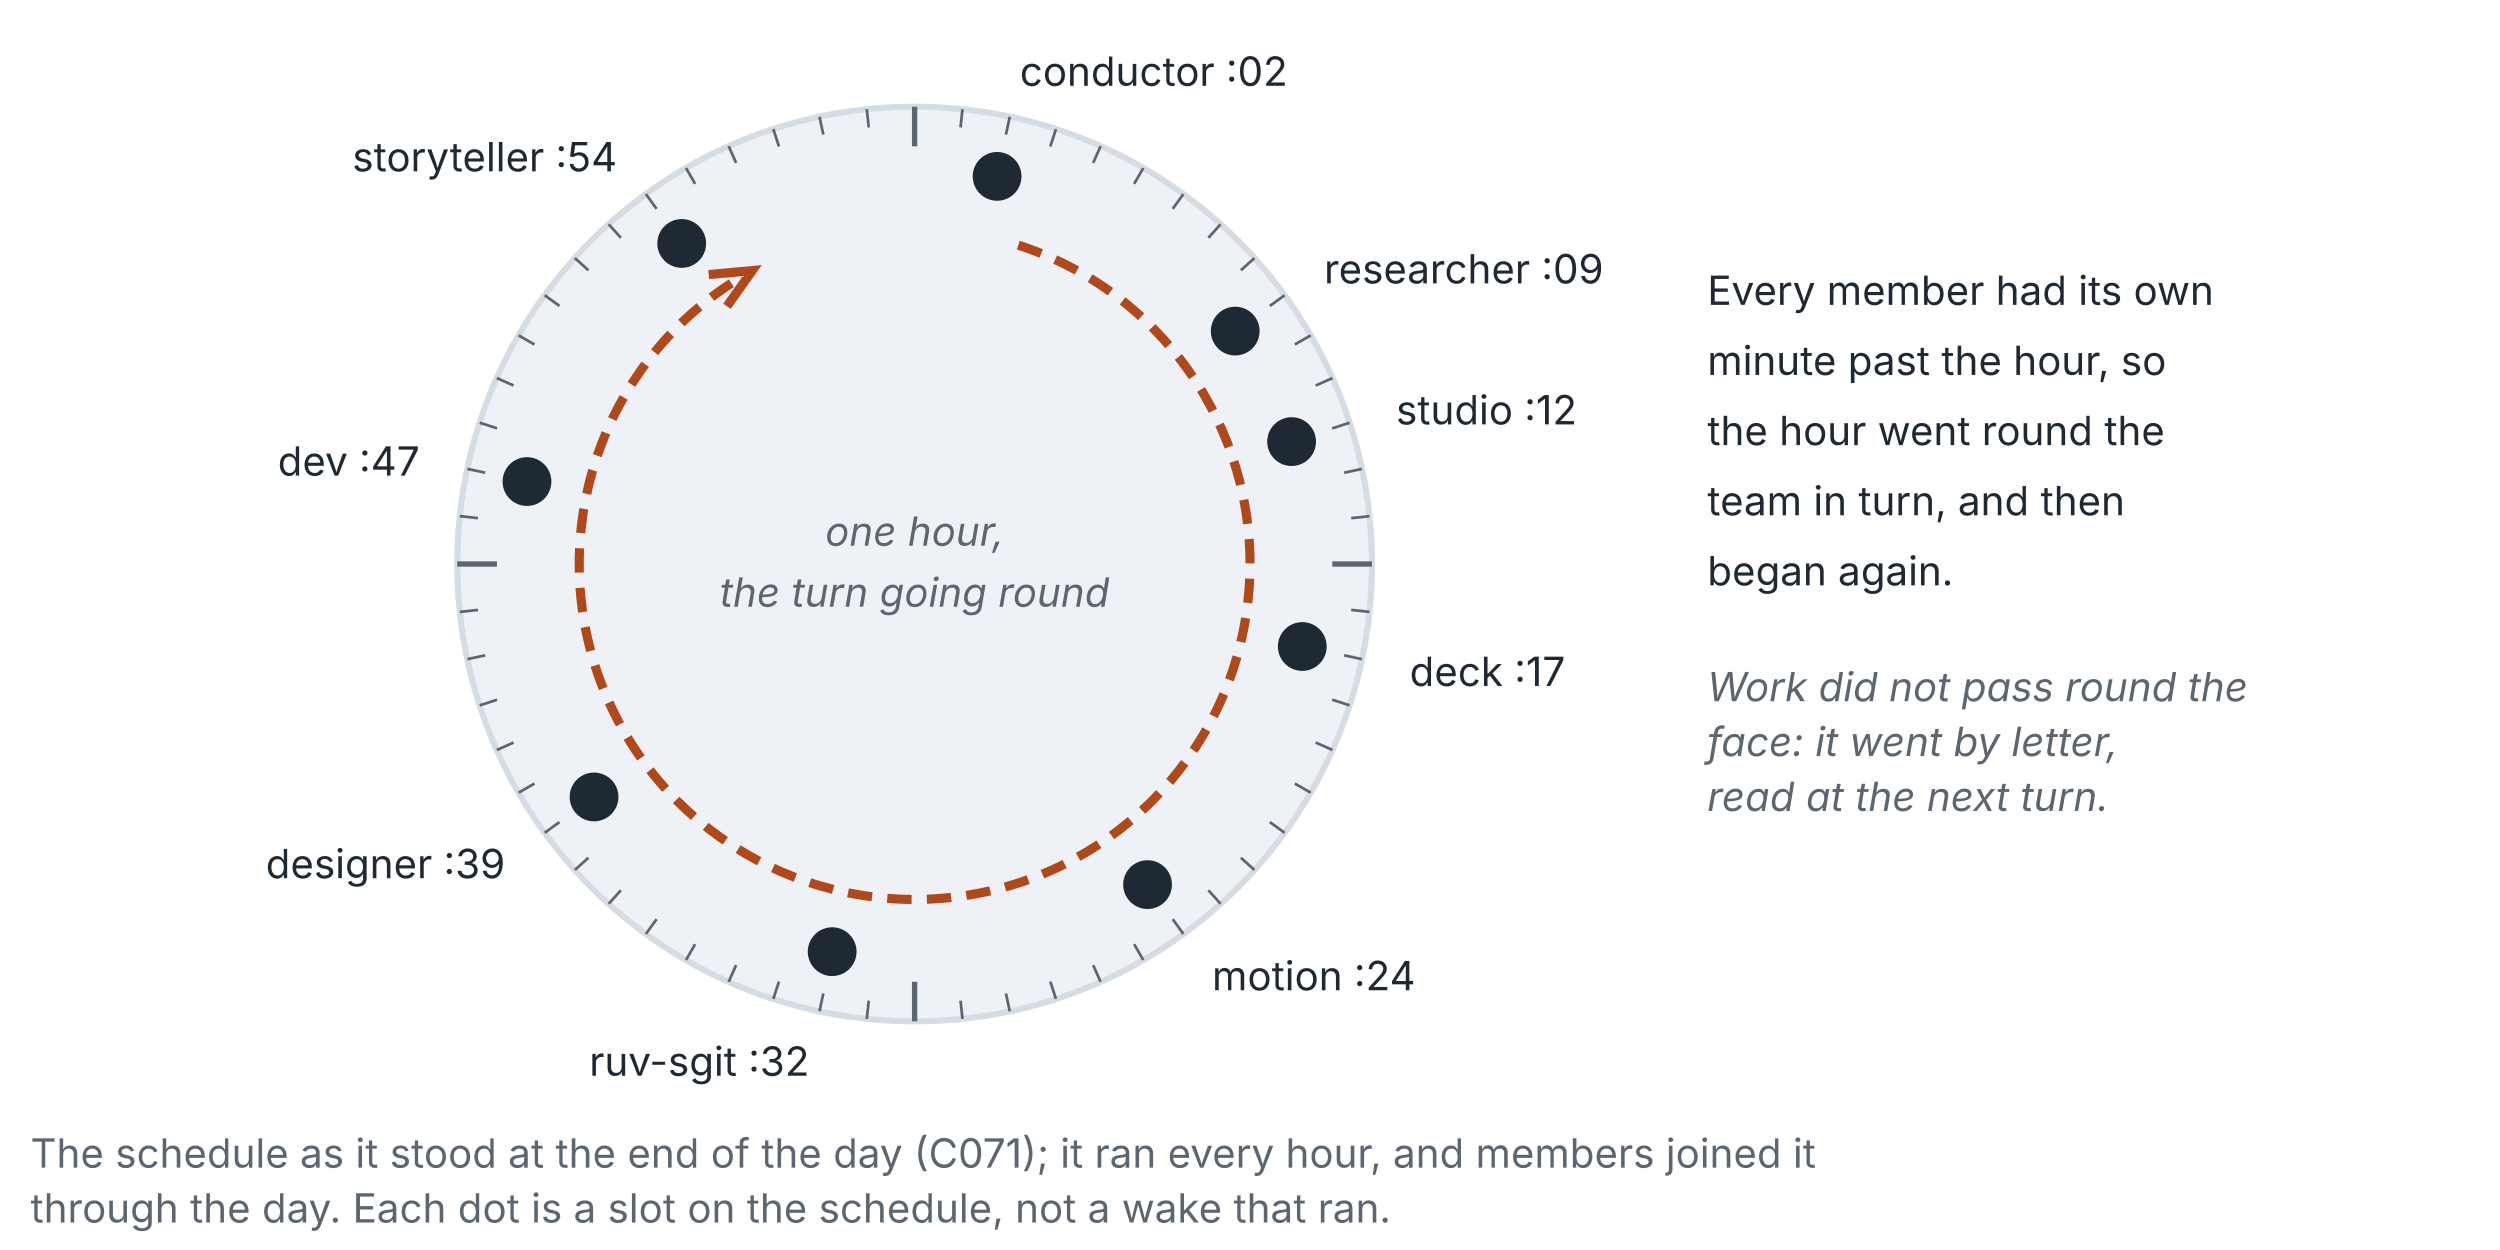
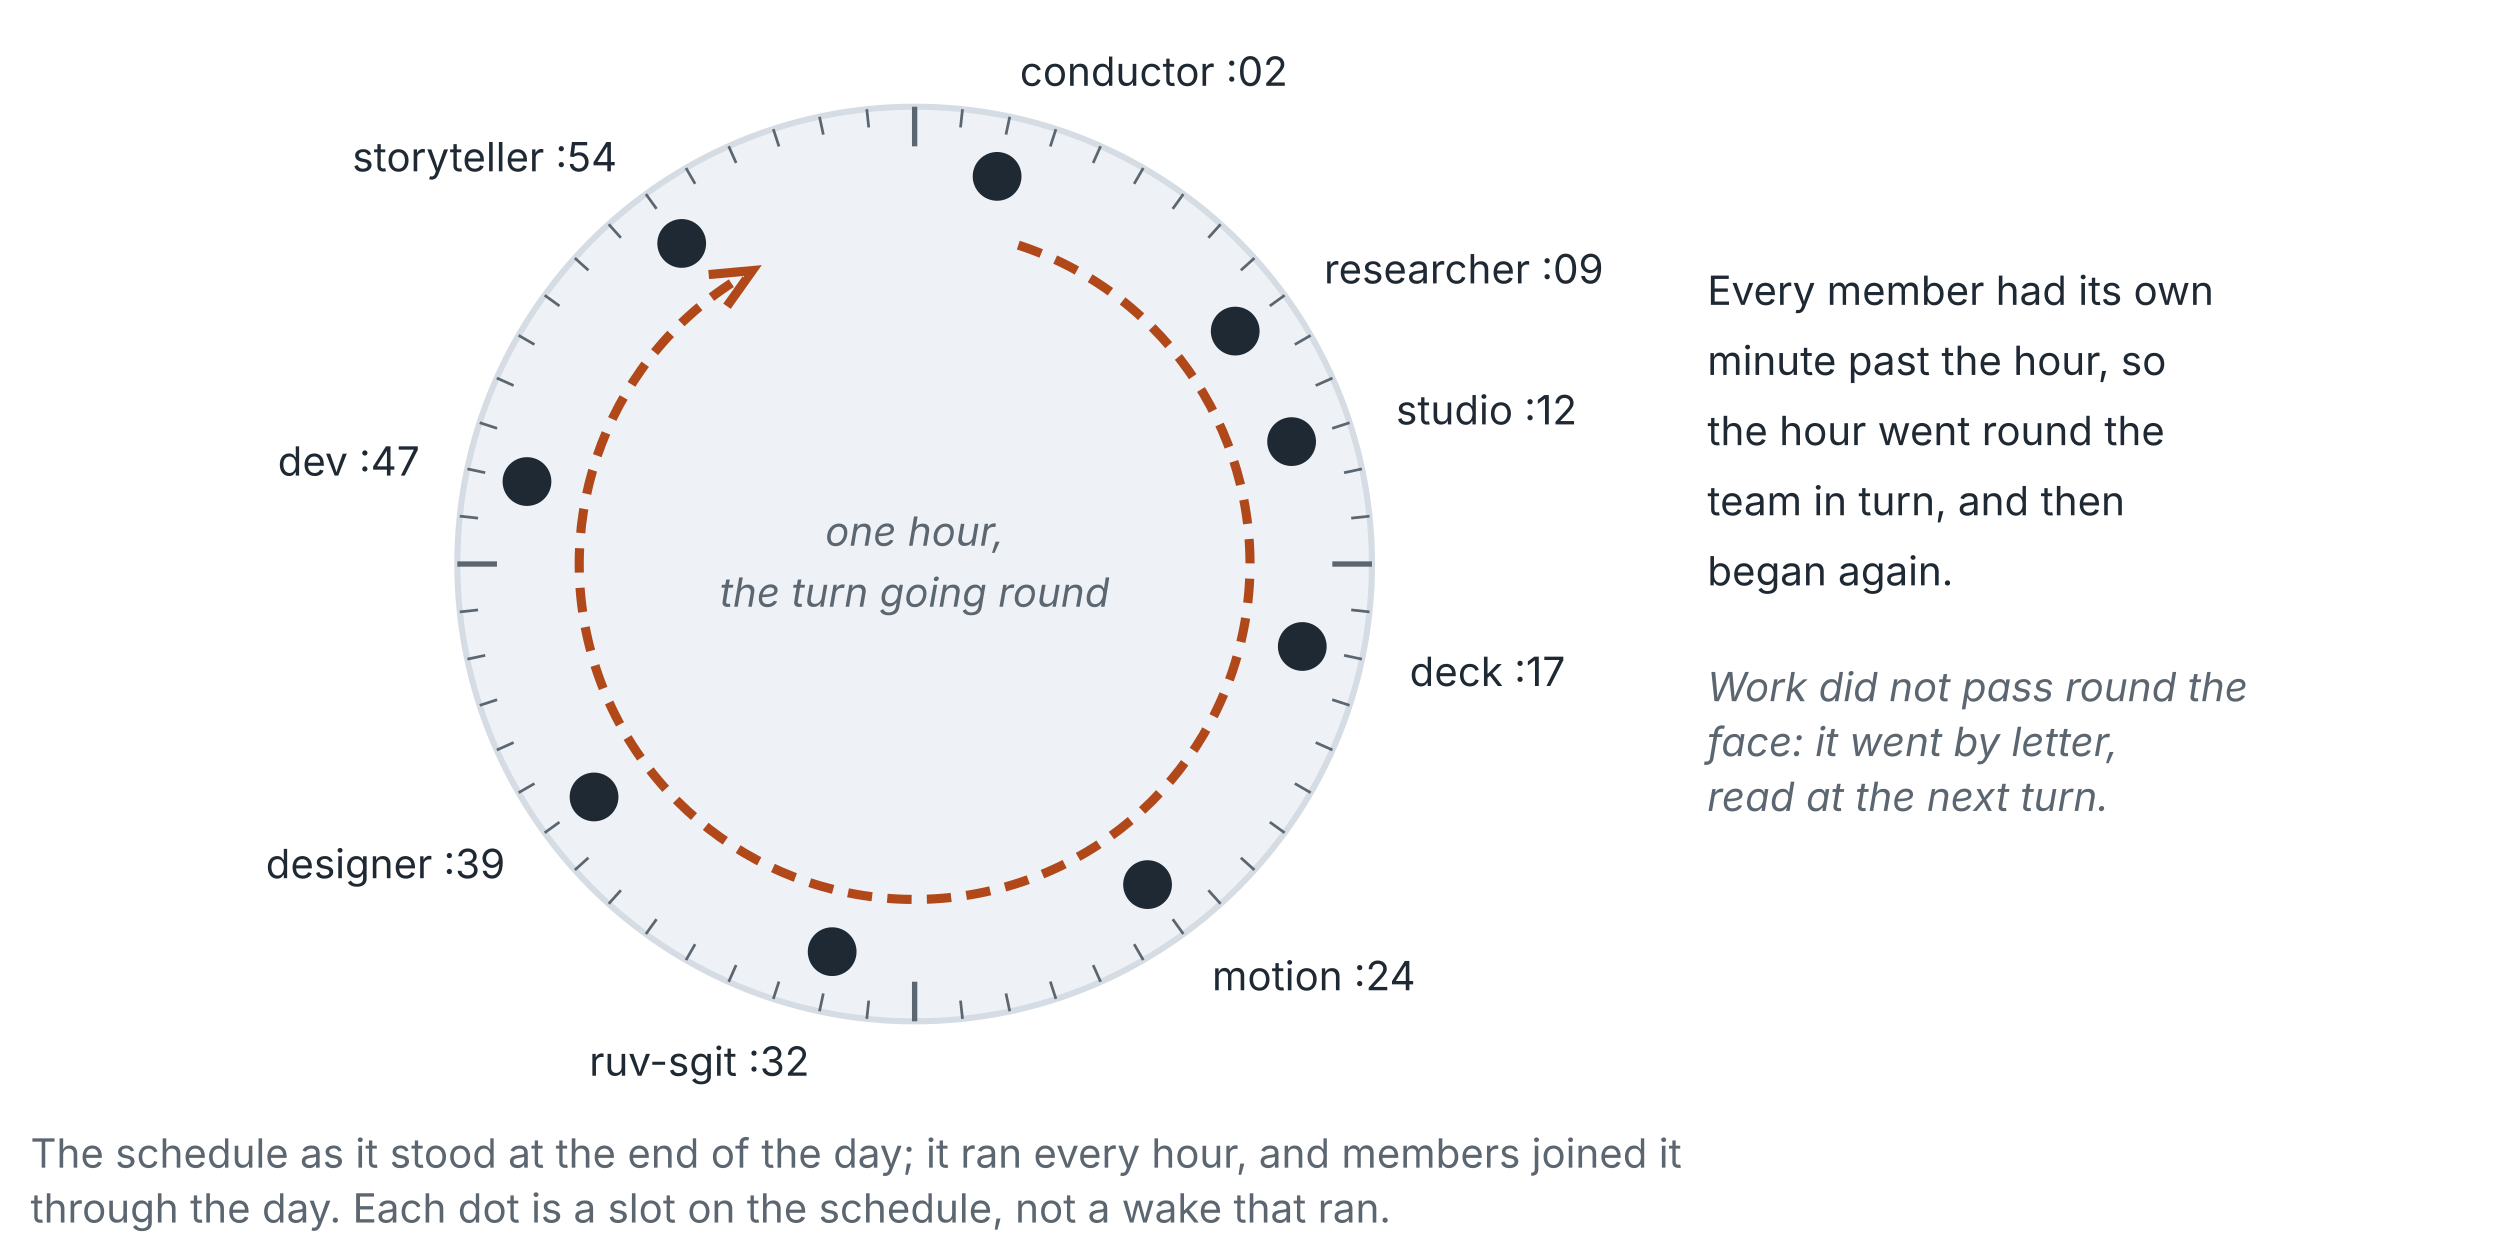
<svg xmlns="http://www.w3.org/2000/svg" width="164mm" height="82mm" viewBox="0 0 164 82" role="img" aria-label="The factory's hour as a clock face: each member's turn at its own minute past the hour, the turn passing round the face, every hour of the day.">
  <g transform="translate(0,-10.0)">
    <circle cx="60.0" cy="47.0" r="30.0" fill="#eef2f6" stroke="#d5dce4" stroke-width=".4" />
    <line x1="60.00" y1="19.60" x2="60.00" y2="17.00" stroke="#5b6670" stroke-width="0.35" />
    <line x1="63.01" y1="18.36" x2="63.14" y2="17.16" stroke="#5b6670" stroke-width="0.18" />
    <line x1="65.99" y1="18.83" x2="66.24" y2="17.66" stroke="#5b6670" stroke-width="0.18" />
    <line x1="68.90" y1="19.61" x2="69.27" y2="18.47" stroke="#5b6670" stroke-width="0.18" />
    <line x1="71.71" y1="20.69" x2="72.20" y2="19.59" stroke="#5b6670" stroke-width="0.18" />
    <line x1="74.40" y1="22.06" x2="75.00" y2="21.02" stroke="#5b6670" stroke-width="0.18" />
    <line x1="76.93" y1="23.70" x2="77.63" y2="22.73" stroke="#5b6670" stroke-width="0.18" />
    <line x1="79.27" y1="25.60" x2="80.07" y2="24.71" stroke="#5b6670" stroke-width="0.18" />
    <line x1="81.40" y1="27.73" x2="82.29" y2="26.93" stroke="#5b6670" stroke-width="0.18" />
    <line x1="83.30" y1="30.07" x2="84.27" y2="29.37" stroke="#5b6670" stroke-width="0.18" />
    <line x1="84.94" y1="32.60" x2="85.98" y2="32.00" stroke="#5b6670" stroke-width="0.18" />
    <line x1="86.31" y1="35.29" x2="87.41" y2="34.80" stroke="#5b6670" stroke-width="0.18" />
    <line x1="87.39" y1="38.10" x2="88.53" y2="37.73" stroke="#5b6670" stroke-width="0.18" />
    <line x1="88.17" y1="41.01" x2="89.34" y2="40.76" stroke="#5b6670" stroke-width="0.18" />
    <line x1="88.64" y1="43.99" x2="89.84" y2="43.86" stroke="#5b6670" stroke-width="0.18" />
    <line x1="87.40" y1="47.00" x2="90.00" y2="47.00" stroke="#5b6670" stroke-width="0.35" />
    <line x1="88.64" y1="50.01" x2="89.84" y2="50.14" stroke="#5b6670" stroke-width="0.18" />
    <line x1="88.17" y1="52.99" x2="89.34" y2="53.24" stroke="#5b6670" stroke-width="0.18" />
    <line x1="87.39" y1="55.90" x2="88.53" y2="56.27" stroke="#5b6670" stroke-width="0.18" />
    <line x1="86.31" y1="58.71" x2="87.41" y2="59.20" stroke="#5b6670" stroke-width="0.18" />
    <line x1="84.94" y1="61.40" x2="85.98" y2="62.00" stroke="#5b6670" stroke-width="0.18" />
    <line x1="83.30" y1="63.93" x2="84.27" y2="64.63" stroke="#5b6670" stroke-width="0.18" />
    <line x1="81.40" y1="66.27" x2="82.29" y2="67.07" stroke="#5b6670" stroke-width="0.18" />
    <line x1="79.27" y1="68.40" x2="80.07" y2="69.29" stroke="#5b6670" stroke-width="0.18" />
    <line x1="76.93" y1="70.30" x2="77.63" y2="71.27" stroke="#5b6670" stroke-width="0.18" />
    <line x1="74.40" y1="71.94" x2="75.00" y2="72.98" stroke="#5b6670" stroke-width="0.18" />
    <line x1="71.71" y1="73.31" x2="72.20" y2="74.41" stroke="#5b6670" stroke-width="0.18" />
    <line x1="68.90" y1="74.39" x2="69.27" y2="75.53" stroke="#5b6670" stroke-width="0.18" />
    <line x1="65.99" y1="75.17" x2="66.24" y2="76.34" stroke="#5b6670" stroke-width="0.18" />
    <line x1="63.01" y1="75.64" x2="63.14" y2="76.84" stroke="#5b6670" stroke-width="0.18" />
    <line x1="60.00" y1="74.40" x2="60.00" y2="77.00" stroke="#5b6670" stroke-width="0.35" />
    <line x1="56.99" y1="75.64" x2="56.86" y2="76.84" stroke="#5b6670" stroke-width="0.18" />
    <line x1="54.01" y1="75.17" x2="53.76" y2="76.34" stroke="#5b6670" stroke-width="0.18" />
    <line x1="51.10" y1="74.39" x2="50.73" y2="75.53" stroke="#5b6670" stroke-width="0.18" />
    <line x1="48.29" y1="73.31" x2="47.80" y2="74.41" stroke="#5b6670" stroke-width="0.18" />
    <line x1="45.60" y1="71.94" x2="45.00" y2="72.98" stroke="#5b6670" stroke-width="0.18" />
    <line x1="43.07" y1="70.30" x2="42.37" y2="71.27" stroke="#5b6670" stroke-width="0.18" />
    <line x1="40.73" y1="68.40" x2="39.93" y2="69.29" stroke="#5b6670" stroke-width="0.18" />
    <line x1="38.60" y1="66.27" x2="37.71" y2="67.07" stroke="#5b6670" stroke-width="0.18" />
    <line x1="36.70" y1="63.93" x2="35.73" y2="64.63" stroke="#5b6670" stroke-width="0.18" />
    <line x1="35.06" y1="61.40" x2="34.02" y2="62.00" stroke="#5b6670" stroke-width="0.18" />
    <line x1="33.69" y1="58.71" x2="32.59" y2="59.20" stroke="#5b6670" stroke-width="0.18" />
    <line x1="32.61" y1="55.90" x2="31.47" y2="56.27" stroke="#5b6670" stroke-width="0.18" />
    <line x1="31.83" y1="52.99" x2="30.66" y2="53.24" stroke="#5b6670" stroke-width="0.18" />
    <line x1="31.36" y1="50.01" x2="30.16" y2="50.14" stroke="#5b6670" stroke-width="0.18" />
    <line x1="32.60" y1="47.00" x2="30.00" y2="47.00" stroke="#5b6670" stroke-width="0.35" />
    <line x1="31.36" y1="43.99" x2="30.16" y2="43.86" stroke="#5b6670" stroke-width="0.18" />
    <line x1="31.83" y1="41.01" x2="30.66" y2="40.76" stroke="#5b6670" stroke-width="0.18" />
    <line x1="32.61" y1="38.10" x2="31.47" y2="37.73" stroke="#5b6670" stroke-width="0.18" />
    <line x1="33.69" y1="35.29" x2="32.59" y2="34.80" stroke="#5b6670" stroke-width="0.18" />
    <line x1="35.06" y1="32.60" x2="34.02" y2="32.00" stroke="#5b6670" stroke-width="0.18" />
    <line x1="36.70" y1="30.07" x2="35.73" y2="29.37" stroke="#5b6670" stroke-width="0.18" />
    <line x1="38.60" y1="27.73" x2="37.71" y2="26.93" stroke="#5b6670" stroke-width="0.18" />
    <line x1="40.73" y1="25.60" x2="39.93" y2="24.71" stroke="#5b6670" stroke-width="0.18" />
    <line x1="43.07" y1="23.70" x2="42.37" y2="22.73" stroke="#5b6670" stroke-width="0.18" />
    <line x1="45.60" y1="22.06" x2="45.00" y2="21.02" stroke="#5b6670" stroke-width="0.18" />
    <line x1="48.29" y1="20.69" x2="47.80" y2="19.59" stroke="#5b6670" stroke-width="0.18" />
    <line x1="51.10" y1="19.61" x2="50.73" y2="18.47" stroke="#5b6670" stroke-width="0.18" />
    <line x1="54.01" y1="18.83" x2="53.76" y2="17.66" stroke="#5b6670" stroke-width="0.18" />
    <line x1="56.99" y1="18.36" x2="56.86" y2="17.16" stroke="#5b6670" stroke-width="0.18" />
    <path d="M66.80 26.08 A22.0 22.0 0 1 1 49.00 27.95" fill="none" stroke="#b0481a" stroke-width=".6" stroke-dasharray="1.6 1" />
    <path d="M46.49 28.01 L49.35 27.75 L47.69 30.09" fill="none" stroke="#b0481a" stroke-width=".6" />
    <text x="60.00" y="45.80" font-family="Inter, Helvetica, Arial, sans-serif" font-size="2.646" font-weight="400" fill="#5b6670" text-anchor="middle" font-style="italic">one hour,</text>
    <text x="60.00" y="49.80" font-family="Inter, Helvetica, Arial, sans-serif" font-size="2.646" font-weight="400" fill="#5b6670" text-anchor="middle" font-style="italic">the turn going round</text>
    <circle cx="65.41" cy="21.57" r="1.6" fill="#1f2933" />
    <text x="66.90" y="15.63" font-family="Inter, Helvetica, Arial, sans-serif" font-size="2.646" font-weight="400" fill="#1f2933" text-anchor="start">conductor :02</text>
    <circle cx="81.03" cy="31.72" r="1.6" fill="#1f2933" />
    <text x="86.86" y="28.59" font-family="Inter, Helvetica, Arial, sans-serif" font-size="2.646" font-weight="400" fill="#1f2933" text-anchor="start">researcher :09</text>
    <circle cx="84.73" cy="38.97" r="1.6" fill="#1f2933" />
    <text x="91.58" y="37.84" font-family="Inter, Helvetica, Arial, sans-serif" font-size="2.646" font-weight="400" fill="#1f2933" text-anchor="start">studio :12</text>
    <circle cx="85.43" cy="52.41" r="1.6" fill="#1f2933" />
    <text x="92.47" y="55.00" font-family="Inter, Helvetica, Arial, sans-serif" font-size="2.646" font-weight="400" fill="#1f2933" text-anchor="start">deck :17</text>
    <circle cx="75.28" cy="68.03" r="1.6" fill="#1f2933" />
    <text x="79.51" y="74.96" font-family="Inter, Helvetica, Arial, sans-serif" font-size="2.646" font-weight="400" fill="#1f2933" text-anchor="start">motion :24</text>
    <circle cx="54.59" cy="72.43" r="1.6" fill="#1f2933" />
    <text x="53.10" y="80.57" font-family="Inter, Helvetica, Arial, sans-serif" font-size="2.646" font-weight="400" fill="#1f2933" text-anchor="end">ruv-sgit :32</text>
    <circle cx="38.97" cy="62.28" r="1.6" fill="#1f2933" />
    <text x="33.14" y="67.61" font-family="Inter, Helvetica, Arial, sans-serif" font-size="2.646" font-weight="400" fill="#1f2933" text-anchor="end">designer :39</text>
    <circle cx="34.57" cy="41.59" r="1.6" fill="#1f2933" />
    <text x="27.53" y="41.20" font-family="Inter, Helvetica, Arial, sans-serif" font-size="2.646" font-weight="400" fill="#1f2933" text-anchor="end">dev :47</text>
    <circle cx="44.72" cy="25.97" r="1.6" fill="#1f2933" />
    <text x="40.49" y="21.24" font-family="Inter, Helvetica, Arial, sans-serif" font-size="2.646" font-weight="400" fill="#1f2933" text-anchor="end">storyteller :54</text>
    <text x="112.00" y="30.00" font-family="Inter, Helvetica, Arial, sans-serif" font-size="2.646" font-weight="400" fill="#1f2933" text-anchor="start">Every member had its own</text>
    <text x="112.00" y="34.60" font-family="Inter, Helvetica, Arial, sans-serif" font-size="2.646" font-weight="400" fill="#1f2933" text-anchor="start">minute past the hour, so</text>
    <text x="112.00" y="39.20" font-family="Inter, Helvetica, Arial, sans-serif" font-size="2.646" font-weight="400" fill="#1f2933" text-anchor="start">the hour went round the</text>
    <text x="112.00" y="43.80" font-family="Inter, Helvetica, Arial, sans-serif" font-size="2.646" font-weight="400" fill="#1f2933" text-anchor="start">team in turn, and then</text>
    <text x="112.00" y="48.40" font-family="Inter, Helvetica, Arial, sans-serif" font-size="2.646" font-weight="400" fill="#1f2933" text-anchor="start">began again.</text>
    <text x="112.00" y="56.00" font-family="Inter, Helvetica, Arial, sans-serif" font-size="2.646" font-weight="400" fill="#5b6670" text-anchor="start" font-style="italic">Work did not pass round the</text>
    <text x="112.00" y="59.60" font-family="Inter, Helvetica, Arial, sans-serif" font-size="2.646" font-weight="400" fill="#5b6670" text-anchor="start" font-style="italic">face: it went by letter,</text>
    <text x="112.00" y="63.20" font-family="Inter, Helvetica, Arial, sans-serif" font-size="2.646" font-weight="400" fill="#5b6670" text-anchor="start" font-style="italic">read at the next turn.</text>
-     <text x="2.00" y="86.60" font-family="Inter, Helvetica, Arial, sans-serif" font-size="2.646" font-weight="400" fill="#5b6670" text-anchor="start">The schedule as it stood at the end of the day (C071); it ran every hour, and members joined it</text>
+     <text x="2.00" y="86.60" font-family="Inter, Helvetica, Arial, sans-serif" font-size="2.646" font-weight="400" fill="#5b6670" text-anchor="start">The schedule as it stood at the end of the day; it ran every hour, and members joined it</text>
    <text x="2.00" y="90.20" font-family="Inter, Helvetica, Arial, sans-serif" font-size="2.646" font-weight="400" fill="#5b6670" text-anchor="start">through the day. Each dot is a slot on the schedule, not a wake that ran.</text>
  </g>
</svg>
